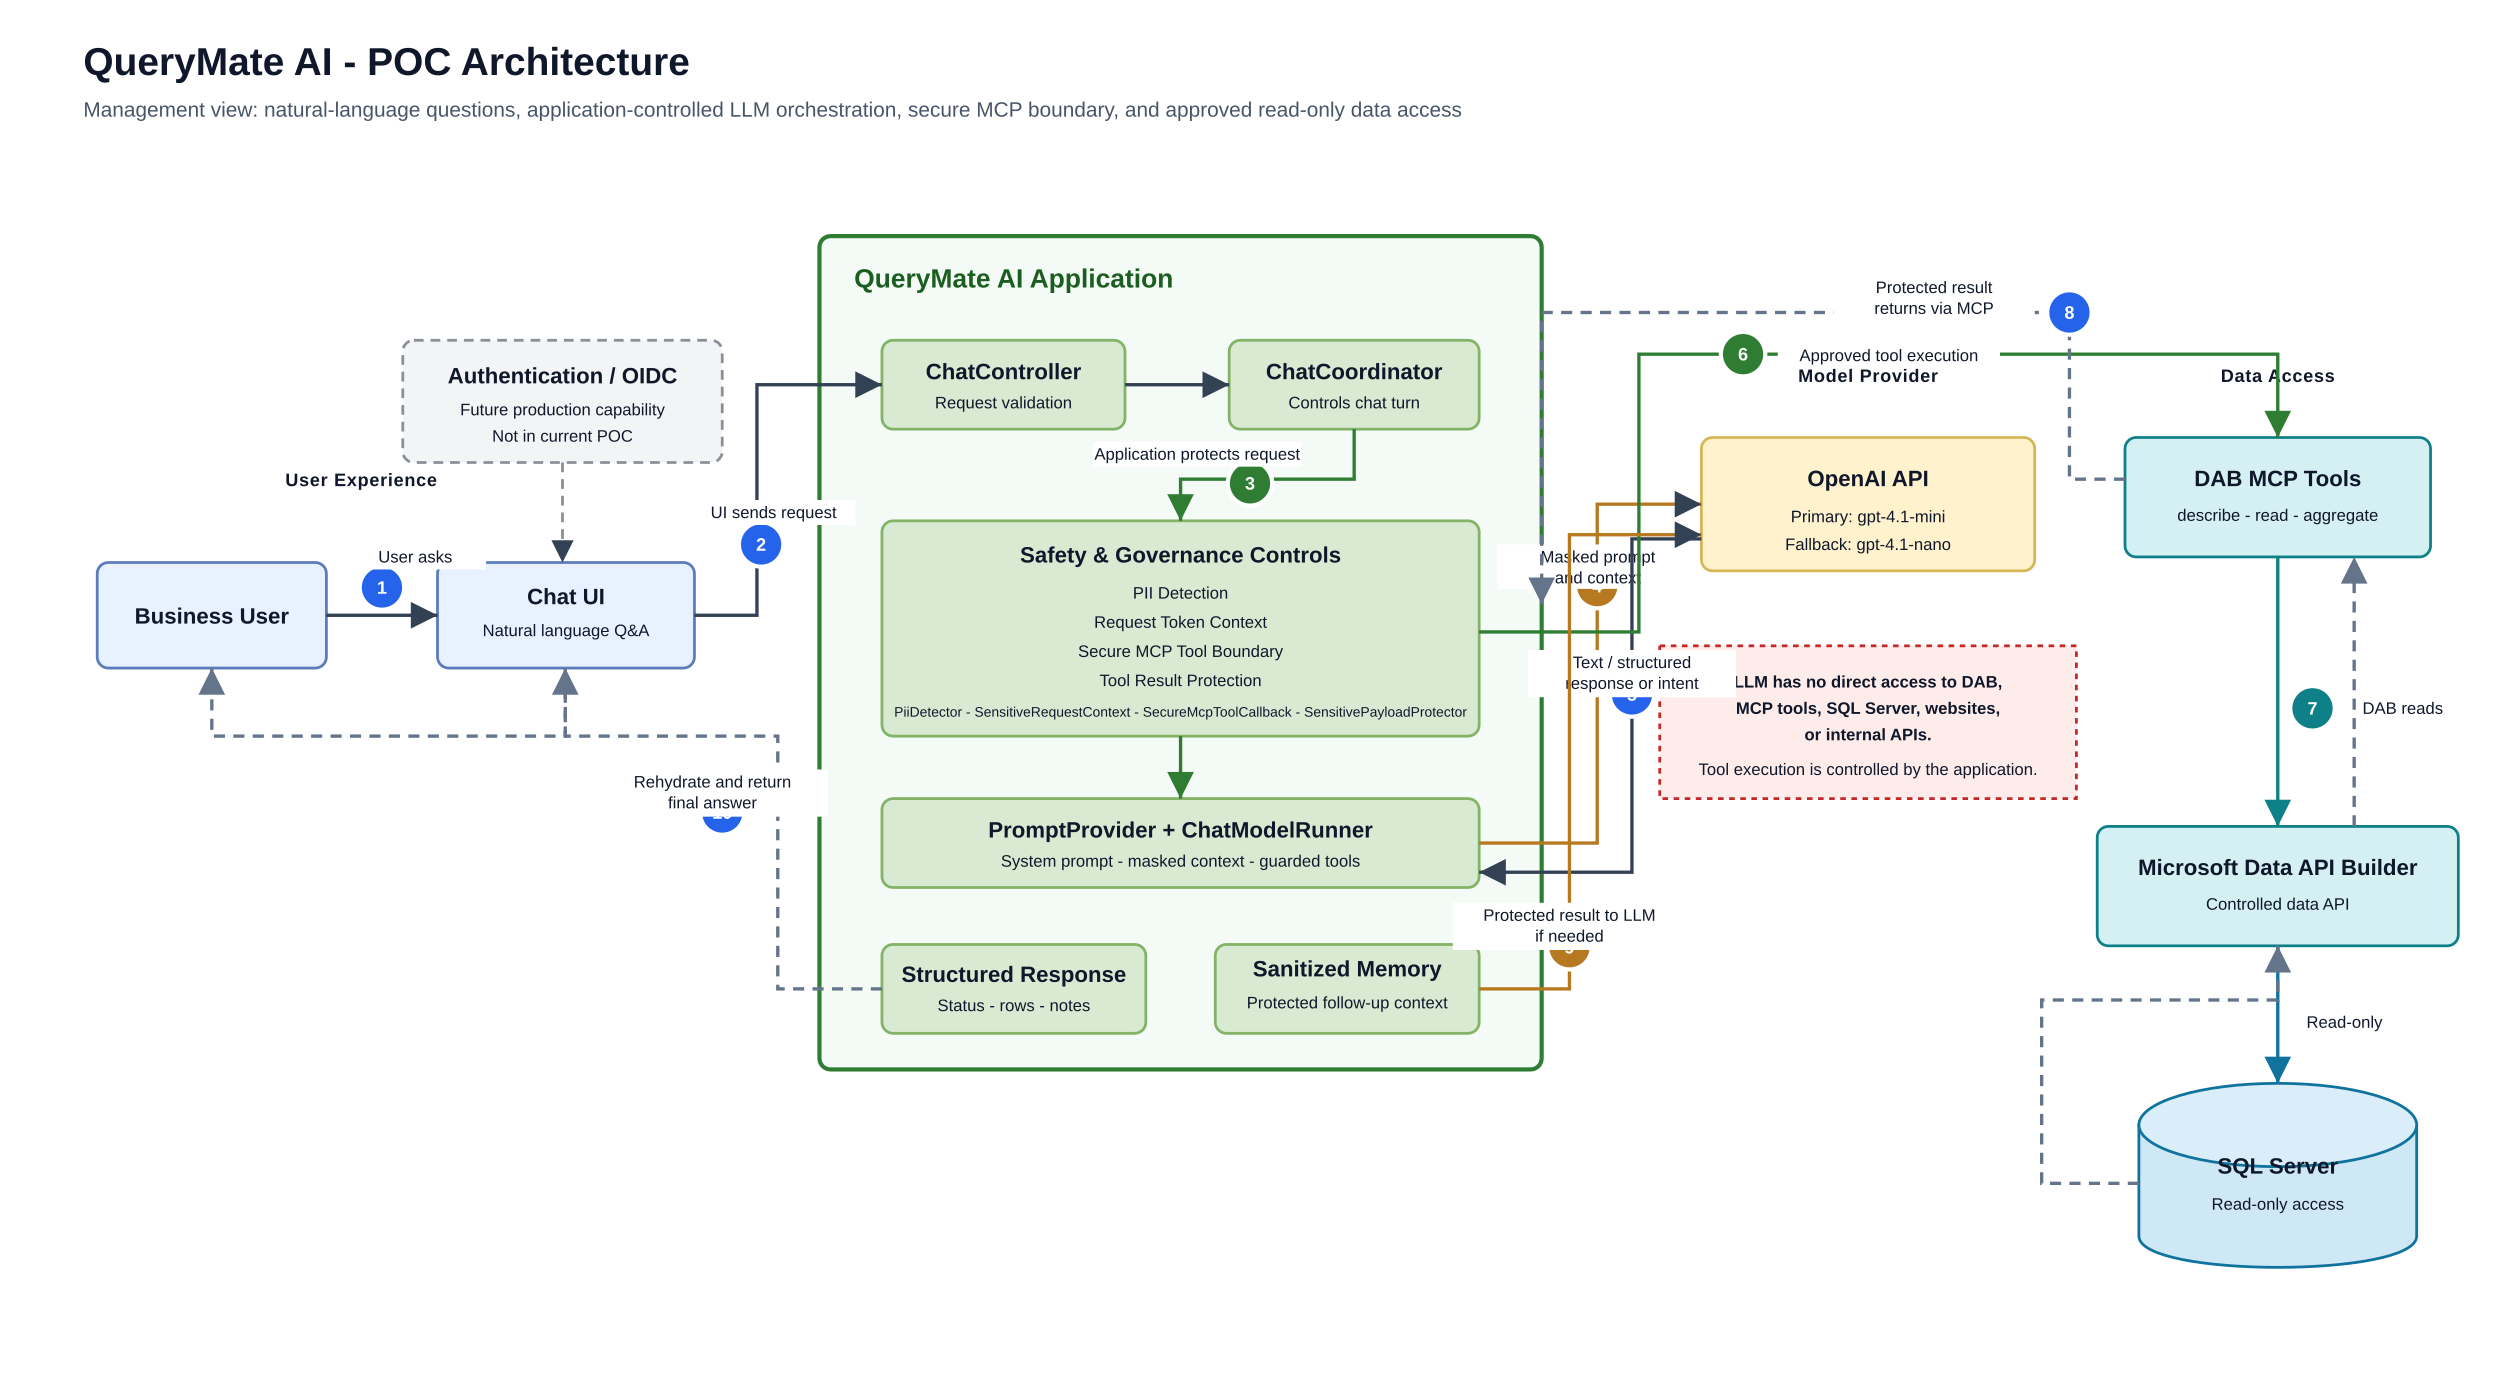
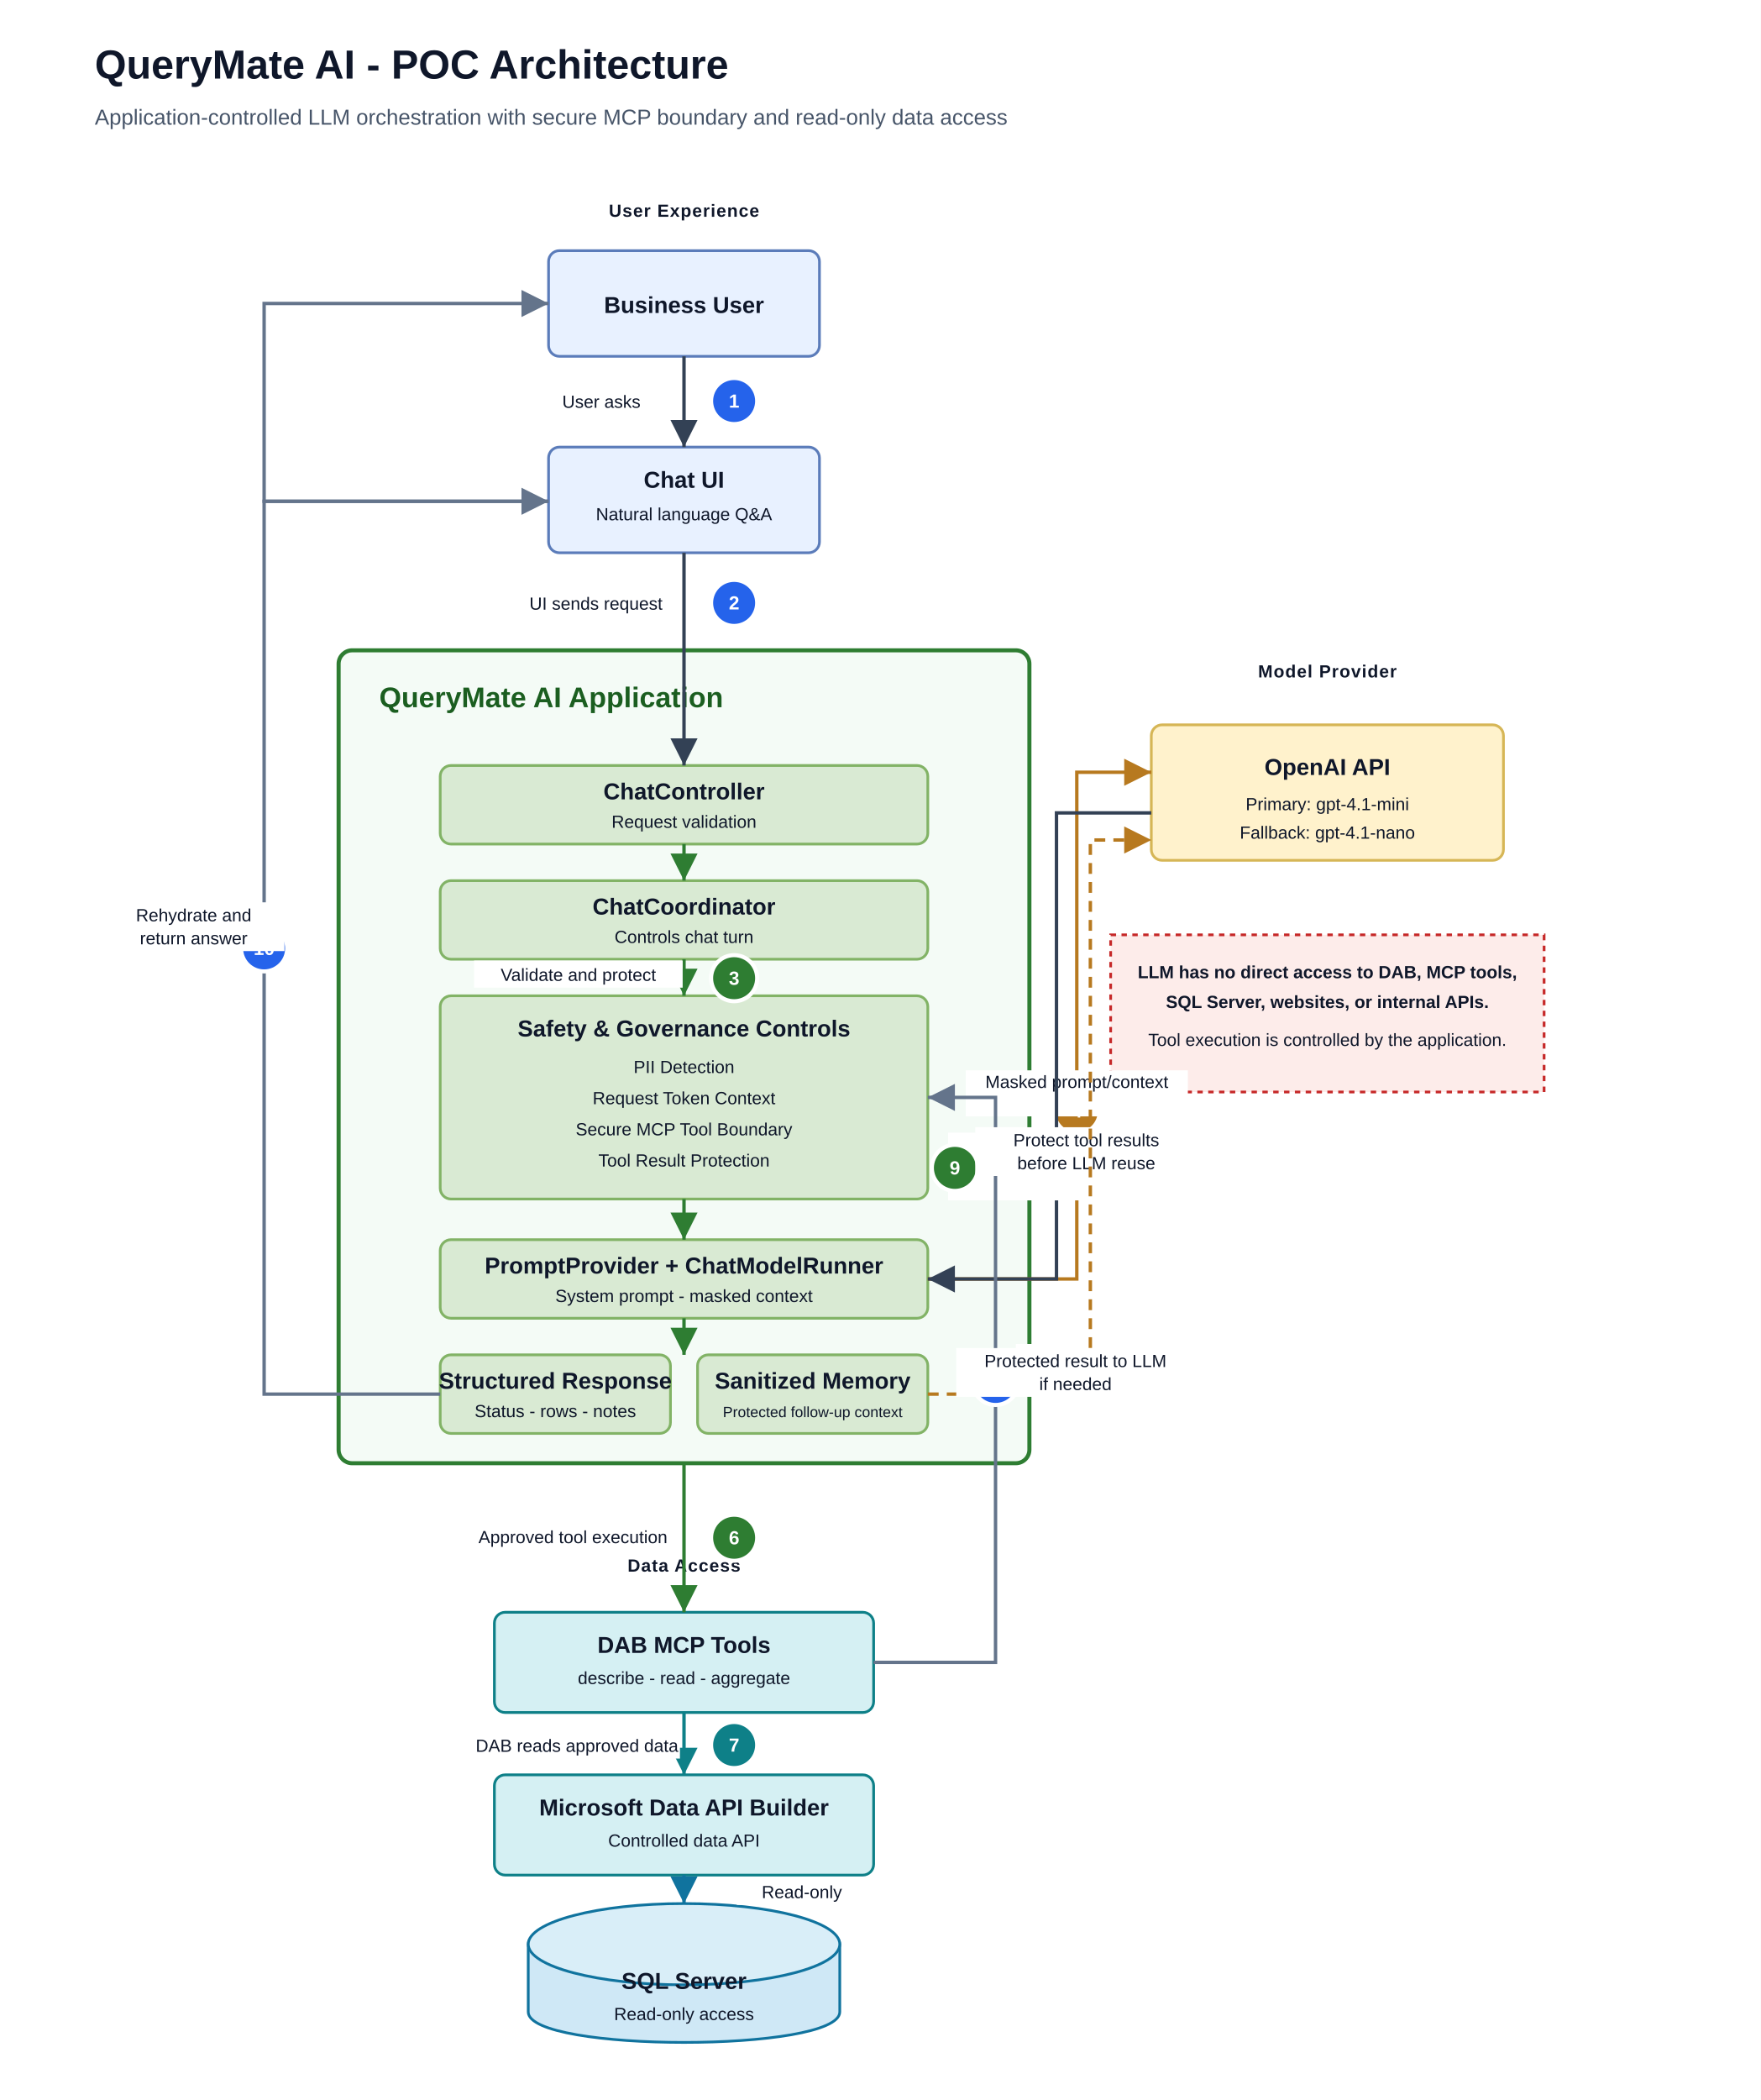
- <svg xmlns="http://www.w3.org/2000/svg" width="1800" height="1000" viewBox="0 0 1800 1000" role="img" aria-labelledby="title desc">
+ <svg xmlns="http://www.w3.org/2000/svg" width="1300" height="1550" viewBox="0 0 1300 1550" role="img" aria-labelledby="title desc">
  <defs>
    <marker id="arrowSlate" markerWidth="12" markerHeight="12" refX="10" refY="6" orient="auto" markerUnits="strokeWidth">
      <path d="M2,2 L10,6 L2,10 Z" fill="#334155" />
    </marker>
    <marker id="arrowGreen" markerWidth="12" markerHeight="12" refX="10" refY="6" orient="auto" markerUnits="strokeWidth">
      <path d="M2,2 L10,6 L2,10 Z" fill="#2e7d32" />
    </marker>
    <marker id="arrowTeal" markerWidth="12" markerHeight="12" refX="10" refY="6" orient="auto" markerUnits="strokeWidth">
      <path d="M2,2 L10,6 L2,10 Z" fill="#0e8088" />
    </marker>
    <marker id="arrowBlue" markerWidth="12" markerHeight="12" refX="10" refY="6" orient="auto" markerUnits="strokeWidth">
      <path d="M2,2 L10,6 L2,10 Z" fill="#10739e" />
    </marker>
+     <marker id="arrowOrange" markerWidth="12" markerHeight="12" refX="10" refY="6" orient="auto" markerUnits="strokeWidth">
+       <path d="M2,2 L10,6 L2,10 Z" fill="#b7791f" />
+     </marker>
    <marker id="arrowReturn" markerWidth="12" markerHeight="12" refX="10" refY="6" orient="auto" markerUnits="strokeWidth">
      <path d="M2,2 L10,6 L2,10 Z" fill="#64748b" />
    </marker>
    <style>
      text { font-family: Arial, Helvetica, sans-serif; fill: #0f172a; }
-       .title { font-size: 28px; font-weight: 700; }
-       .subtitle { font-size: 15px; fill: #475569; }
-       .band { font-size: 13px; font-weight: 700; letter-spacing: .04em; text-transform: uppercase; }
-       .box-title { font-size: 16px; font-weight: 700; }
-       .box-body { font-size: 12px; }
-       .small { font-size: 10px; }
-       .app-title { font-size: 19px; font-weight: 700; fill: #1b5e20; }
-       .edge { fill: none; stroke: #334155; stroke-width: 2.4; marker-end: url(#arrowSlate); }
-       .edge-green { fill: none; stroke: #2e7d32; stroke-width: 2.4; marker-end: url(#arrowGreen); }
-       .edge-teal { fill: none; stroke: #0e8088; stroke-width: 2.4; marker-end: url(#arrowTeal); }
-       .edge-blue { fill: none; stroke: #10739e; stroke-width: 2.4; marker-end: url(#arrowBlue); }
-       .edge-return { fill: none; stroke: #64748b; stroke-width: 2.4; stroke-dasharray: 8 6; marker-end: url(#arrowReturn); }
-       .edge-model { fill: none; stroke: #b7791f; stroke-width: 2.4; marker-end: url(#arrowSlate); }
+       .title { font-size: 30px; font-weight: 700; }
+       .subtitle { font-size: 16px; fill: #475569; }
+       .section { font-size: 13px; font-weight: 700; letter-spacing: .05em; text-transform: uppercase; }
+       .box-title { font-size: 17px; font-weight: 700; }
+       .box-body { font-size: 13px; }
+       .small { font-size: 11px; }
+       .app-title { font-size: 21px; font-weight: 700; fill: #1b5e20; }
+       .edge { fill: none; stroke: #334155; stroke-width: 2.5; marker-end: url(#arrowSlate); }
+       .edge-green { fill: none; stroke: #2e7d32; stroke-width: 2.5; marker-end: url(#arrowGreen); }
+       .edge-teal { fill: none; stroke: #0e8088; stroke-width: 2.5; marker-end: url(#arrowTeal); }
+       .edge-blue { fill: none; stroke: #10739e; stroke-width: 2.5; marker-end: url(#arrowBlue); }
+       .edge-orange { fill: none; stroke: #b7791f; stroke-width: 2.5; marker-end: url(#arrowOrange); }
+       .edge-optional { fill: none; stroke: #b7791f; stroke-width: 2.5; stroke-dasharray: 8 6; marker-end: url(#arrowOrange); }
+       .edge-return { fill: none; stroke: #64748b; stroke-width: 2.5; marker-end: url(#arrowReturn); }
      .label-bg { fill: #ffffff; stroke: none; }
      .badge { fill: #2563eb; stroke: #ffffff; stroke-width: 3; }
      .badge-green { fill: #2e7d32; stroke: #ffffff; stroke-width: 3; }
      .badge-teal { fill: #0e8088; stroke: #ffffff; stroke-width: 3; }
      .badge-orange { fill: #b7791f; stroke: #ffffff; stroke-width: 3; }
-       .badge-text { fill: #ffffff; font-size: 13px; font-weight: 700; text-anchor: middle; dominant-baseline: central; }
+       .badge-text { fill: #ffffff; font-size: 14px; font-weight: 700; text-anchor: middle; dominant-baseline: central; }
    </style>
  </defs>
-   <rect width="1800" height="1000" fill="#ffffff" />
-   <text x="60" y="54" class="title">QueryMate AI - POC Architecture</text>
-   <text x="60" y="84" class="subtitle">Management view: natural-language questions, application-controlled LLM orchestration, secure MCP boundary, and approved read-only data access</text>
-   <text x="260" y="350" text-anchor="middle" class="band" fill="#3f5f91">User Experience</text>
-   <rect x="70" y="405" width="165" height="76" rx="8" fill="#e8f1ff" stroke="#5b7cba" stroke-width="2" />
-   <text x="152.5" y="449" text-anchor="middle" class="box-title">Business User</text>
-   <rect x="315" y="405" width="185" height="76" rx="8" fill="#e8f1ff" stroke="#5b7cba" stroke-width="2" />
-   <text x="407.5" y="435" text-anchor="middle" class="box-title">Chat UI</text>
-   <text x="407.5" y="458" text-anchor="middle" class="box-body" fill="#475569">Natural language Q&amp;A</text>
-   <rect x="290" y="245" width="230" height="88" rx="8" fill="#f3f4f6" stroke="#8a8f98" stroke-width="2" stroke-dasharray="7 5" />
-   <text x="405" y="276" text-anchor="middle" class="box-title" fill="#5b6472">Authentication / OIDC</text>
-   <text x="405" y="299" text-anchor="middle" class="box-body" fill="#5b6472">Future production capability</text>
-   <text x="405" y="318" text-anchor="middle" class="box-body" fill="#5b6472">Not in current POC</text>
-   <rect x="590" y="170" width="520" height="600" rx="8" fill="#f4fbf6" stroke="#2e7d32" stroke-width="3" />
-   <text x="615" y="207" class="app-title">QueryMate AI Application</text>
-   <rect x="635" y="245" width="175" height="64" rx="8" fill="#d9ead3" stroke="#82b366" stroke-width="2" />
-   <text x="722.5" y="273" text-anchor="middle" class="box-title">ChatController</text>
-   <text x="722.5" y="294" text-anchor="middle" class="box-body" fill="#33691e">Request validation</text>
-   <rect x="885" y="245" width="180" height="64" rx="8" fill="#d9ead3" stroke="#82b366" stroke-width="2" />
-   <text x="975" y="273" text-anchor="middle" class="box-title">ChatCoordinator</text>
-   <text x="975" y="294" text-anchor="middle" class="box-body" fill="#33691e">Controls chat turn</text>
-   <rect x="635" y="375" width="430" height="155" rx="8" fill="#d9ead3" stroke="#82b366" stroke-width="2" />
-   <text x="850" y="405" text-anchor="middle" class="box-title">Safety &amp; Governance Controls</text>
-   <text x="850" y="431" text-anchor="middle" class="box-body" fill="#33691e">PII Detection</text>
-   <text x="850" y="452" text-anchor="middle" class="box-body" fill="#33691e">Request Token Context</text>
-   <text x="850" y="473" text-anchor="middle" class="box-body" fill="#33691e">Secure MCP Tool Boundary</text>
-   <text x="850" y="494" text-anchor="middle" class="box-body" fill="#33691e">Tool Result Protection</text>
-   <text x="850" y="516" text-anchor="middle" class="small" fill="#4f6f37">PiiDetector - SensitiveRequestContext - SecureMcpToolCallback - SensitivePayloadProtector</text>
-   <rect x="635" y="575" width="430" height="64" rx="8" fill="#d9ead3" stroke="#82b366" stroke-width="2" />
-   <text x="850" y="603" text-anchor="middle" class="box-title">PromptProvider + ChatModelRunner</text>
-   <text x="850" y="624" text-anchor="middle" class="box-body" fill="#33691e">System prompt - masked context - guarded tools</text>
-   <rect x="635" y="680" width="190" height="64" rx="8" fill="#d9ead3" stroke="#82b366" stroke-width="2" />
-   <text x="730" y="707" text-anchor="middle" class="box-title">Structured Response</text>
-   <text x="730" y="728" text-anchor="middle" class="box-body" fill="#33691e">Status - rows - notes</text>
-   <rect x="875" y="680" width="190" height="64" rx="8" fill="#d9ead3" stroke="#82b366" stroke-width="2" />
-   <text x="970" y="703" text-anchor="middle" class="box-title">Sanitized Memory</text>
-   <text x="970" y="726" text-anchor="middle" class="box-body" fill="#33691e">Protected follow-up context</text>
-   <text x="1345" y="275" text-anchor="middle" class="band" fill="#7f6000">Model Provider</text>
-   <rect x="1225" y="315" width="240" height="96" rx="8" fill="#fff2cc" stroke="#d6b656" stroke-width="2" />
-   <text x="1345" y="350" text-anchor="middle" class="box-title">OpenAI API</text>
-   <text x="1345" y="376" text-anchor="middle" class="box-body" fill="#7f6000">Primary: gpt-4.1-mini</text>
-   <text x="1345" y="396" text-anchor="middle" class="box-body" fill="#7f6000">Fallback: gpt-4.1-nano</text>
-   <rect x="1195" y="465" width="300" height="110" fill="#fdecea" stroke="#c62828" stroke-width="2" stroke-dasharray="4 4" />
-   <text x="1345" y="495" text-anchor="middle" class="box-body" font-weight="700" fill="#b71c1c">LLM has no direct access to DAB,</text>
-   <text x="1345" y="514" text-anchor="middle" class="box-body" font-weight="700" fill="#b71c1c">MCP tools, SQL Server, websites,</text>
-   <text x="1345" y="533" text-anchor="middle" class="box-body" font-weight="700" fill="#b71c1c">or internal APIs.</text>
-   <text x="1345" y="558" text-anchor="middle" class="box-body" fill="#b71c1c">Tool execution is controlled by the application.</text>
-   <text x="1640" y="275" text-anchor="middle" class="band" fill="#0e5c61">Data Access</text>
-   <rect x="1530" y="315" width="220" height="86" rx="8" fill="#d5f0f3" stroke="#0e8088" stroke-width="2" />
-   <text x="1640" y="350" text-anchor="middle" class="box-title">DAB MCP Tools</text>
-   <text x="1640" y="375" text-anchor="middle" class="box-body" fill="#0e5c61">describe - read - aggregate</text>
-   <rect x="1510" y="595" width="260" height="86" rx="8" fill="#d5f0f3" stroke="#0e8088" stroke-width="2" />
-   <text x="1640" y="630" text-anchor="middle" class="box-title">Microsoft Data API Builder</text>
-   <text x="1640" y="655" text-anchor="middle" class="box-body" fill="#0e5c61">Controlled data API</text>
-   <path d="M1540 810 C1540 780,1740 780,1740 810 L1740 890 C1740 920,1540 920,1540 890 Z" fill="#cfe8f6" stroke="#10739e" stroke-width="2" />
-   <ellipse cx="1640" cy="810" rx="100" ry="30" fill="#d9eef8" stroke="#10739e" stroke-width="2" />
-   <text x="1640" y="845" text-anchor="middle" class="box-title">SQL Server</text>
-   <text x="1640" y="871" text-anchor="middle" class="box-body" fill="#0b4f6c">Read-only access</text>
-   <path class="edge" d="M235 443 L315 443" />
-   <circle class="badge" cx="275" cy="423" r="16" />
-   <text class="badge-text" x="275" y="423">1</text>
-   <rect class="label-bg" x="248" y="392" width="102" height="18" />
-   <text x="299" y="405" text-anchor="middle" class="box-body" fill="#334155">User asks</text>
-   <path class="edge" d="M500 443 L545 443 L545 277 L635 277" />
-   <circle class="badge" cx="548" cy="392" r="16" />
-   <text class="badge-text" x="548" y="392">2</text>
-   <rect class="label-bg" x="498" y="360" width="118" height="18" />
-   <text x="557" y="373" text-anchor="middle" class="box-body" fill="#334155">UI sends request</text>
-   <path class="edge" d="M810 277 L885 277" />
-   <path class="edge-green" d="M975 309 L975 345 L850 345 L850 375" />
-   <circle class="badge-green" cx="900" cy="348" r="16" />
-   <text class="badge-text" x="900" y="348">3</text>
-   <rect class="label-bg" x="787" y="318" width="150" height="18" />
-   <text x="862" y="331" text-anchor="middle" class="box-body" fill="#2e7d32">Application protects request</text>
-   <path class="edge-green" d="M850 530 L850 575" />
-   <path class="edge-model" d="M1065 607 L1150 607 L1150 363 L1225 363" />
-   <circle class="badge-orange" cx="1150" cy="422" r="16" />
-   <text class="badge-text" x="1150" y="422">4</text>
-   <rect class="label-bg" x="1078" y="392" width="145" height="32" />
-   <text x="1150.5" y="405" text-anchor="middle" class="box-body" fill="#7f6000">Masked prompt</text>
-   <text x="1150.5" y="420" text-anchor="middle" class="box-body" fill="#7f6000">and context</text>
-   <path class="edge" d="M1225 388 L1175 388 L1175 628 L1065 628" />
-   <circle class="badge" cx="1175" cy="500" r="16" />
-   <text class="badge-text" x="1175" y="500">5</text>
-   <rect class="label-bg" x="1100" y="468" width="150" height="34" />
-   <text x="1175" y="481" text-anchor="middle" class="box-body" fill="#334155">Text / structured</text>
-   <text x="1175" y="496" text-anchor="middle" class="box-body" fill="#334155">response or intent</text>
-   <path class="edge-green" d="M1065 455 L1180 455 L1180 255 L1640 255 L1640 315" />
-   <circle class="badge-green" cx="1255" cy="255" r="16" />
-   <text class="badge-text" x="1255" y="255">6</text>
-   <rect class="label-bg" x="1280" y="245" width="160" height="20" />
-   <text x="1360" y="260" text-anchor="middle" class="box-body" fill="#2e7d32">Approved tool execution</text>
-   <path class="edge-teal" d="M1640 401 L1640 595" />
-   <path class="edge-blue" d="M1640 681 L1640 780" />
-   <circle class="badge-teal" cx="1665" cy="510" r="16" />
-   <text class="badge-text" x="1665" y="510">7</text>
-   <rect class="label-bg" x="1684" y="501" width="92" height="18" />
-   <text x="1730" y="514" text-anchor="middle" class="box-body" fill="#0e8088">DAB reads</text>
-   <rect class="label-bg" x="1650" y="725" width="76" height="20" />
-   <text x="1688" y="740" text-anchor="middle" class="box-body" fill="#0b4f6c">Read-only</text>
-   <path class="edge-return" d="M1540 852 L1470 852 L1470 720 L1640 720 L1640 681" />
-   <path class="edge-return" d="M1695 595 L1695 401" />
-   <path class="edge-return" d="M1530 345 L1490 345 L1490 225 L1110 225 L1110 435" />
-   <circle class="badge" cx="1490" cy="225" r="16" />
-   <text class="badge-text" x="1490" y="225">8</text>
-   <rect class="label-bg" x="1320" y="198" width="145" height="34" />
-   <text x="1392.5" y="211" text-anchor="middle" class="box-body" fill="#64748b">Protected result</text>
-   <text x="1392.5" y="226" text-anchor="middle" class="box-body" fill="#64748b">returns via MCP</text>
-   <path class="edge-model" d="M1065 712 L1130 712 L1130 385 L1225 385" />
-   <circle class="badge-orange" cx="1130" cy="682" r="16" />
-   <text class="badge-text" x="1130" y="682">9</text>
-   <rect class="label-bg" x="1046" y="650" width="168" height="34" />
-   <text x="1130" y="663" text-anchor="middle" class="box-body" fill="#7f6000">Protected result to LLM</text>
-   <text x="1130" y="678" text-anchor="middle" class="box-body" fill="#7f6000">if needed</text>
-   <path class="edge-return" d="M635 712 L560 712 L560 530 L407 530 L407 481" />
-   <path class="edge-return" d="M407 481 L407 530 L152.5 530 L152.5 481" />
-   <circle class="badge" cx="520" cy="585" r="16" />
-   <text class="badge-text" x="520" y="585">10</text>
-   <rect class="label-bg" x="430" y="554" width="166" height="34" />
-   <text x="513" y="567" text-anchor="middle" class="box-body" fill="#64748b">Rehydrate and return</text>
-   <text x="513" y="582" text-anchor="middle" class="box-body" fill="#64748b">final answer</text>
-   <path d="M405 333 L405 405" fill="none" stroke="#8a8f98" stroke-width="2" stroke-dasharray="7 5" marker-end="url(#arrowSlate)" />
+   <rect width="1300" height="1550" fill="#ffffff" />
+   <text x="70" y="58" class="title">QueryMate AI - POC Architecture</text>
+   <text x="70" y="92" class="subtitle">Application-controlled LLM orchestration with secure MCP boundary and read-only data access</text>
+   <text x="505" y="160" text-anchor="middle" class="section" fill="#3f5f91">User Experience</text>
+   <rect x="405" y="185" width="200" height="78" rx="8" fill="#e8f1ff" stroke="#5b7cba" stroke-width="2" />
+   <text x="505" y="231" text-anchor="middle" class="box-title">Business User</text>
+   <rect x="405" y="330" width="200" height="78" rx="8" fill="#e8f1ff" stroke="#5b7cba" stroke-width="2" />
+   <text x="505" y="360" text-anchor="middle" class="box-title">Chat UI</text>
+   <text x="505" y="384" text-anchor="middle" class="box-body" fill="#475569">Natural language Q&amp;A</text>
+   <path class="edge" d="M505 263 L505 330" />
+   <circle class="badge" cx="542" cy="296" r="17" />
+   <text class="badge-text" x="542" y="296">1</text>
+   <rect class="label-bg" x="388" y="286" width="112" height="20" />
+   <text x="444" y="301" text-anchor="middle" class="box-body" fill="#334155">User asks</text>
+   <rect x="250" y="480" width="510" height="600" rx="10" fill="#f4fbf6" stroke="#2e7d32" stroke-width="3" />
+   <text x="280" y="522" class="app-title">QueryMate AI Application</text>
+   <rect x="325" y="565" width="360" height="58" rx="8" fill="#d9ead3" stroke="#82b366" stroke-width="2" />
+   <text x="505" y="590" text-anchor="middle" class="box-title">ChatController</text>
+   <text x="505" y="611" text-anchor="middle" class="box-body" fill="#33691e">Request validation</text>
+   <rect x="325" y="650" width="360" height="58" rx="8" fill="#d9ead3" stroke="#82b366" stroke-width="2" />
+   <text x="505" y="675" text-anchor="middle" class="box-title">ChatCoordinator</text>
+   <text x="505" y="696" text-anchor="middle" class="box-body" fill="#33691e">Controls chat turn</text>
+   <rect x="325" y="735" width="360" height="150" rx="8" fill="#d9ead3" stroke="#82b366" stroke-width="2" />
+   <text x="505" y="765" text-anchor="middle" class="box-title">Safety &amp; Governance Controls</text>
+   <text x="505" y="792" text-anchor="middle" class="box-body" fill="#33691e">PII Detection</text>
+   <text x="505" y="815" text-anchor="middle" class="box-body" fill="#33691e">Request Token Context</text>
+   <text x="505" y="838" text-anchor="middle" class="box-body" fill="#33691e">Secure MCP Tool Boundary</text>
+   <text x="505" y="861" text-anchor="middle" class="box-body" fill="#33691e">Tool Result Protection</text>
+   <rect x="325" y="915" width="360" height="58" rx="8" fill="#d9ead3" stroke="#82b366" stroke-width="2" />
+   <text x="505" y="940" text-anchor="middle" class="box-title">PromptProvider + ChatModelRunner</text>
+   <text x="505" y="961" text-anchor="middle" class="box-body" fill="#33691e">System prompt - masked context</text>
+   <rect x="325" y="1000" width="170" height="58" rx="8" fill="#d9ead3" stroke="#82b366" stroke-width="2" />
+   <text x="410" y="1025" text-anchor="middle" class="box-title">Structured Response</text>
+   <text x="410" y="1046" text-anchor="middle" class="box-body" fill="#33691e">Status - rows - notes</text>
+   <rect x="515" y="1000" width="170" height="58" rx="8" fill="#d9ead3" stroke="#82b366" stroke-width="2" />
+   <text x="600" y="1025" text-anchor="middle" class="box-title">Sanitized Memory</text>
+   <text x="600" y="1046" text-anchor="middle" class="small" fill="#33691e">Protected follow-up context</text>
+   <path class="edge" d="M505 408 L505 565" />
+   <circle class="badge" cx="542" cy="445" r="17" />
+   <text class="badge-text" x="542" y="445">2</text>
+   <rect class="label-bg" x="378" y="435" width="124" height="20" />
+   <text x="440" y="450" text-anchor="middle" class="box-body" fill="#334155">UI sends request</text>
+   <path class="edge-green" d="M505 623 L505 650" />
+   <path class="edge-green" d="M505 708 L505 735" />
+   <circle class="badge-green" cx="542" cy="722" r="17" />
+   <text class="badge-text" x="542" y="722">3</text>
+   <rect class="label-bg" x="350" y="709" width="154" height="20" />
+   <text x="427" y="724" text-anchor="middle" class="box-body" fill="#2e7d32">Validate and protect</text>
+   <path class="edge-green" d="M505 885 L505 915" />
+   <path class="edge-green" d="M505 973 L505 1000" />
+   <text x="980" y="500" text-anchor="middle" class="section" fill="#7f6000">Model Provider</text>
+   <rect x="850" y="535" width="260" height="100" rx="8" fill="#fff2cc" stroke="#d6b656" stroke-width="2" />
+   <text x="980" y="572" text-anchor="middle" class="box-title">OpenAI API</text>
+   <text x="980" y="598" text-anchor="middle" class="box-body" fill="#7f6000">Primary: gpt-4.1-mini</text>
+   <text x="980" y="619" text-anchor="middle" class="box-body" fill="#7f6000">Fallback: gpt-4.1-nano</text>
+   <rect x="820" y="690" width="320" height="116" fill="#fdecea" stroke="#c62828" stroke-width="2" stroke-dasharray="4 4" />
+   <text x="980" y="722" text-anchor="middle" class="box-body" font-weight="700" fill="#b71c1c">LLM has no direct access to DAB, MCP tools,</text>
+   <text x="980" y="744" text-anchor="middle" class="box-body" font-weight="700" fill="#b71c1c">SQL Server, websites, or internal APIs.</text>
+   <text x="980" y="772" text-anchor="middle" class="box-body" fill="#b71c1c">Tool execution is controlled by the application.</text>
+   <path class="edge-orange" d="M685 944 L795 944 L795 570 L850 570" />
+   <circle class="badge-orange" cx="795" cy="820" r="17" />
+   <text class="badge-text" x="795" y="820">4</text>
+   <rect class="label-bg" x="713" y="790" width="164" height="34" />
+   <text x="795" y="803" text-anchor="middle" class="box-body" fill="#7f6000">Masked prompt/context</text>
+   <path class="edge" d="M850 600 L780 600 L780 944 L685 944" />
+   <circle class="badge" cx="780" cy="858" r="17" />
+   <text class="badge-text" x="780" y="858">5</text>
+   <rect class="label-bg" x="700" y="836" width="160" height="50" />
+   <text x="780" y="849" text-anchor="middle" class="box-body" fill="#334155">Text / structured</text>
+   <text x="780" y="866" text-anchor="middle" class="box-body" fill="#334155">response or tool intent</text>
+   <text x="505" y="1160" text-anchor="middle" class="section" fill="#0e5c61">Data Access</text>
+   <rect x="365" y="1190" width="280" height="74" rx="8" fill="#d5f0f3" stroke="#0e8088" stroke-width="2" />
+   <text x="505" y="1220" text-anchor="middle" class="box-title">DAB MCP Tools</text>
+   <text x="505" y="1243" text-anchor="middle" class="box-body" fill="#0e5c61">describe - read - aggregate</text>
+   <rect x="365" y="1310" width="280" height="74" rx="8" fill="#d5f0f3" stroke="#0e8088" stroke-width="2" />
+   <text x="505" y="1340" text-anchor="middle" class="box-title">Microsoft Data API Builder</text>
+   <text x="505" y="1363" text-anchor="middle" class="box-body" fill="#0e5c61">Controlled data API</text>
+   <path d="M390 1435 C390 1405,620 1405,620 1435 L620 1485 C620 1515,390 1515,390 1485 Z" fill="#cfe8f6" stroke="#10739e" stroke-width="2" />
+   <ellipse cx="505" cy="1435" rx="115" ry="30" fill="#d9eef8" stroke="#10739e" stroke-width="2" />
+   <text x="505" y="1468" text-anchor="middle" class="box-title">SQL Server</text>
+   <text x="505" y="1491" text-anchor="middle" class="box-body" fill="#0b4f6c">Read-only access</text>
+   <path class="edge-green" d="M505 1080 L505 1190" />
+   <circle class="badge-green" cx="542" cy="1135" r="17" />
+   <text class="badge-text" x="542" y="1135">6</text>
+   <rect class="label-bg" x="343" y="1124" width="160" height="20" />
+   <text x="423" y="1139" text-anchor="middle" class="box-body" fill="#2e7d32">Approved tool execution</text>
+   <path class="edge-teal" d="M505 1264 L505 1310" />
+   <path class="edge-blue" d="M505 1384 L505 1405" />
+   <circle class="badge-teal" cx="542" cy="1288" r="17" />
+   <text class="badge-text" x="542" y="1288">7</text>
+   <rect class="label-bg" x="350" y="1278" width="152" height="20" />
+   <text x="426" y="1293" text-anchor="middle" class="box-body" fill="#0e8088">DAB reads approved data</text>
+   <rect class="label-bg" x="544" y="1386" width="96" height="20" />
+   <text x="592" y="1401" text-anchor="middle" class="box-body" fill="#0b4f6c">Read-only</text>
+   <path class="edge-return" d="M645 1227 L735 1227 L735 810 L685 810" />
+   <circle class="badge" cx="735" cy="1020" r="17" />
+   <text class="badge-text" x="735" y="1020">8</text>
+   <rect class="label-bg" x="750" y="992" width="124" height="36" />
+   <text x="812" y="1006" text-anchor="middle" class="box-body" fill="#64748b">Protected tool</text>
+   <text x="812" y="1023" text-anchor="middle" class="box-body" fill="#64748b">result returns</text>
+   <circle class="badge-green" cx="705" cy="862" r="17" />
+   <text class="badge-text" x="705" y="862">9</text>
+   <rect class="label-bg" x="720" y="832" width="164" height="36" />
+   <text x="802" y="846" text-anchor="middle" class="box-body" fill="#2e7d32">Protect tool results</text>
+   <text x="802" y="863" text-anchor="middle" class="box-body" fill="#2e7d32">before LLM reuse</text>
+   <path class="edge-optional" d="M685 1029 L805 1029 L805 620 L850 620" />
+   <rect class="label-bg" x="706" y="995" width="176" height="36" />
+   <text x="794" y="1009" text-anchor="middle" class="box-body" fill="#7f6000">Protected result to LLM</text>
+   <text x="794" y="1026" text-anchor="middle" class="box-body" fill="#7f6000">if needed</text>
+   <path class="edge-return" d="M325 1029 L195 1029 L195 370 L405 370" />
+   <path class="edge-return" d="M405 370 L195 370 L195 224 L405 224" />
+   <circle class="badge" cx="195" cy="700" r="17" />
+   <text class="badge-text" x="195" y="700">10</text>
+   <rect class="label-bg" x="76" y="666" width="134" height="36" />
+   <text x="143" y="680" text-anchor="middle" class="box-body" fill="#64748b">Rehydrate and</text>
+   <text x="143" y="697" text-anchor="middle" class="box-body" fill="#64748b">return answer</text>
</svg>
